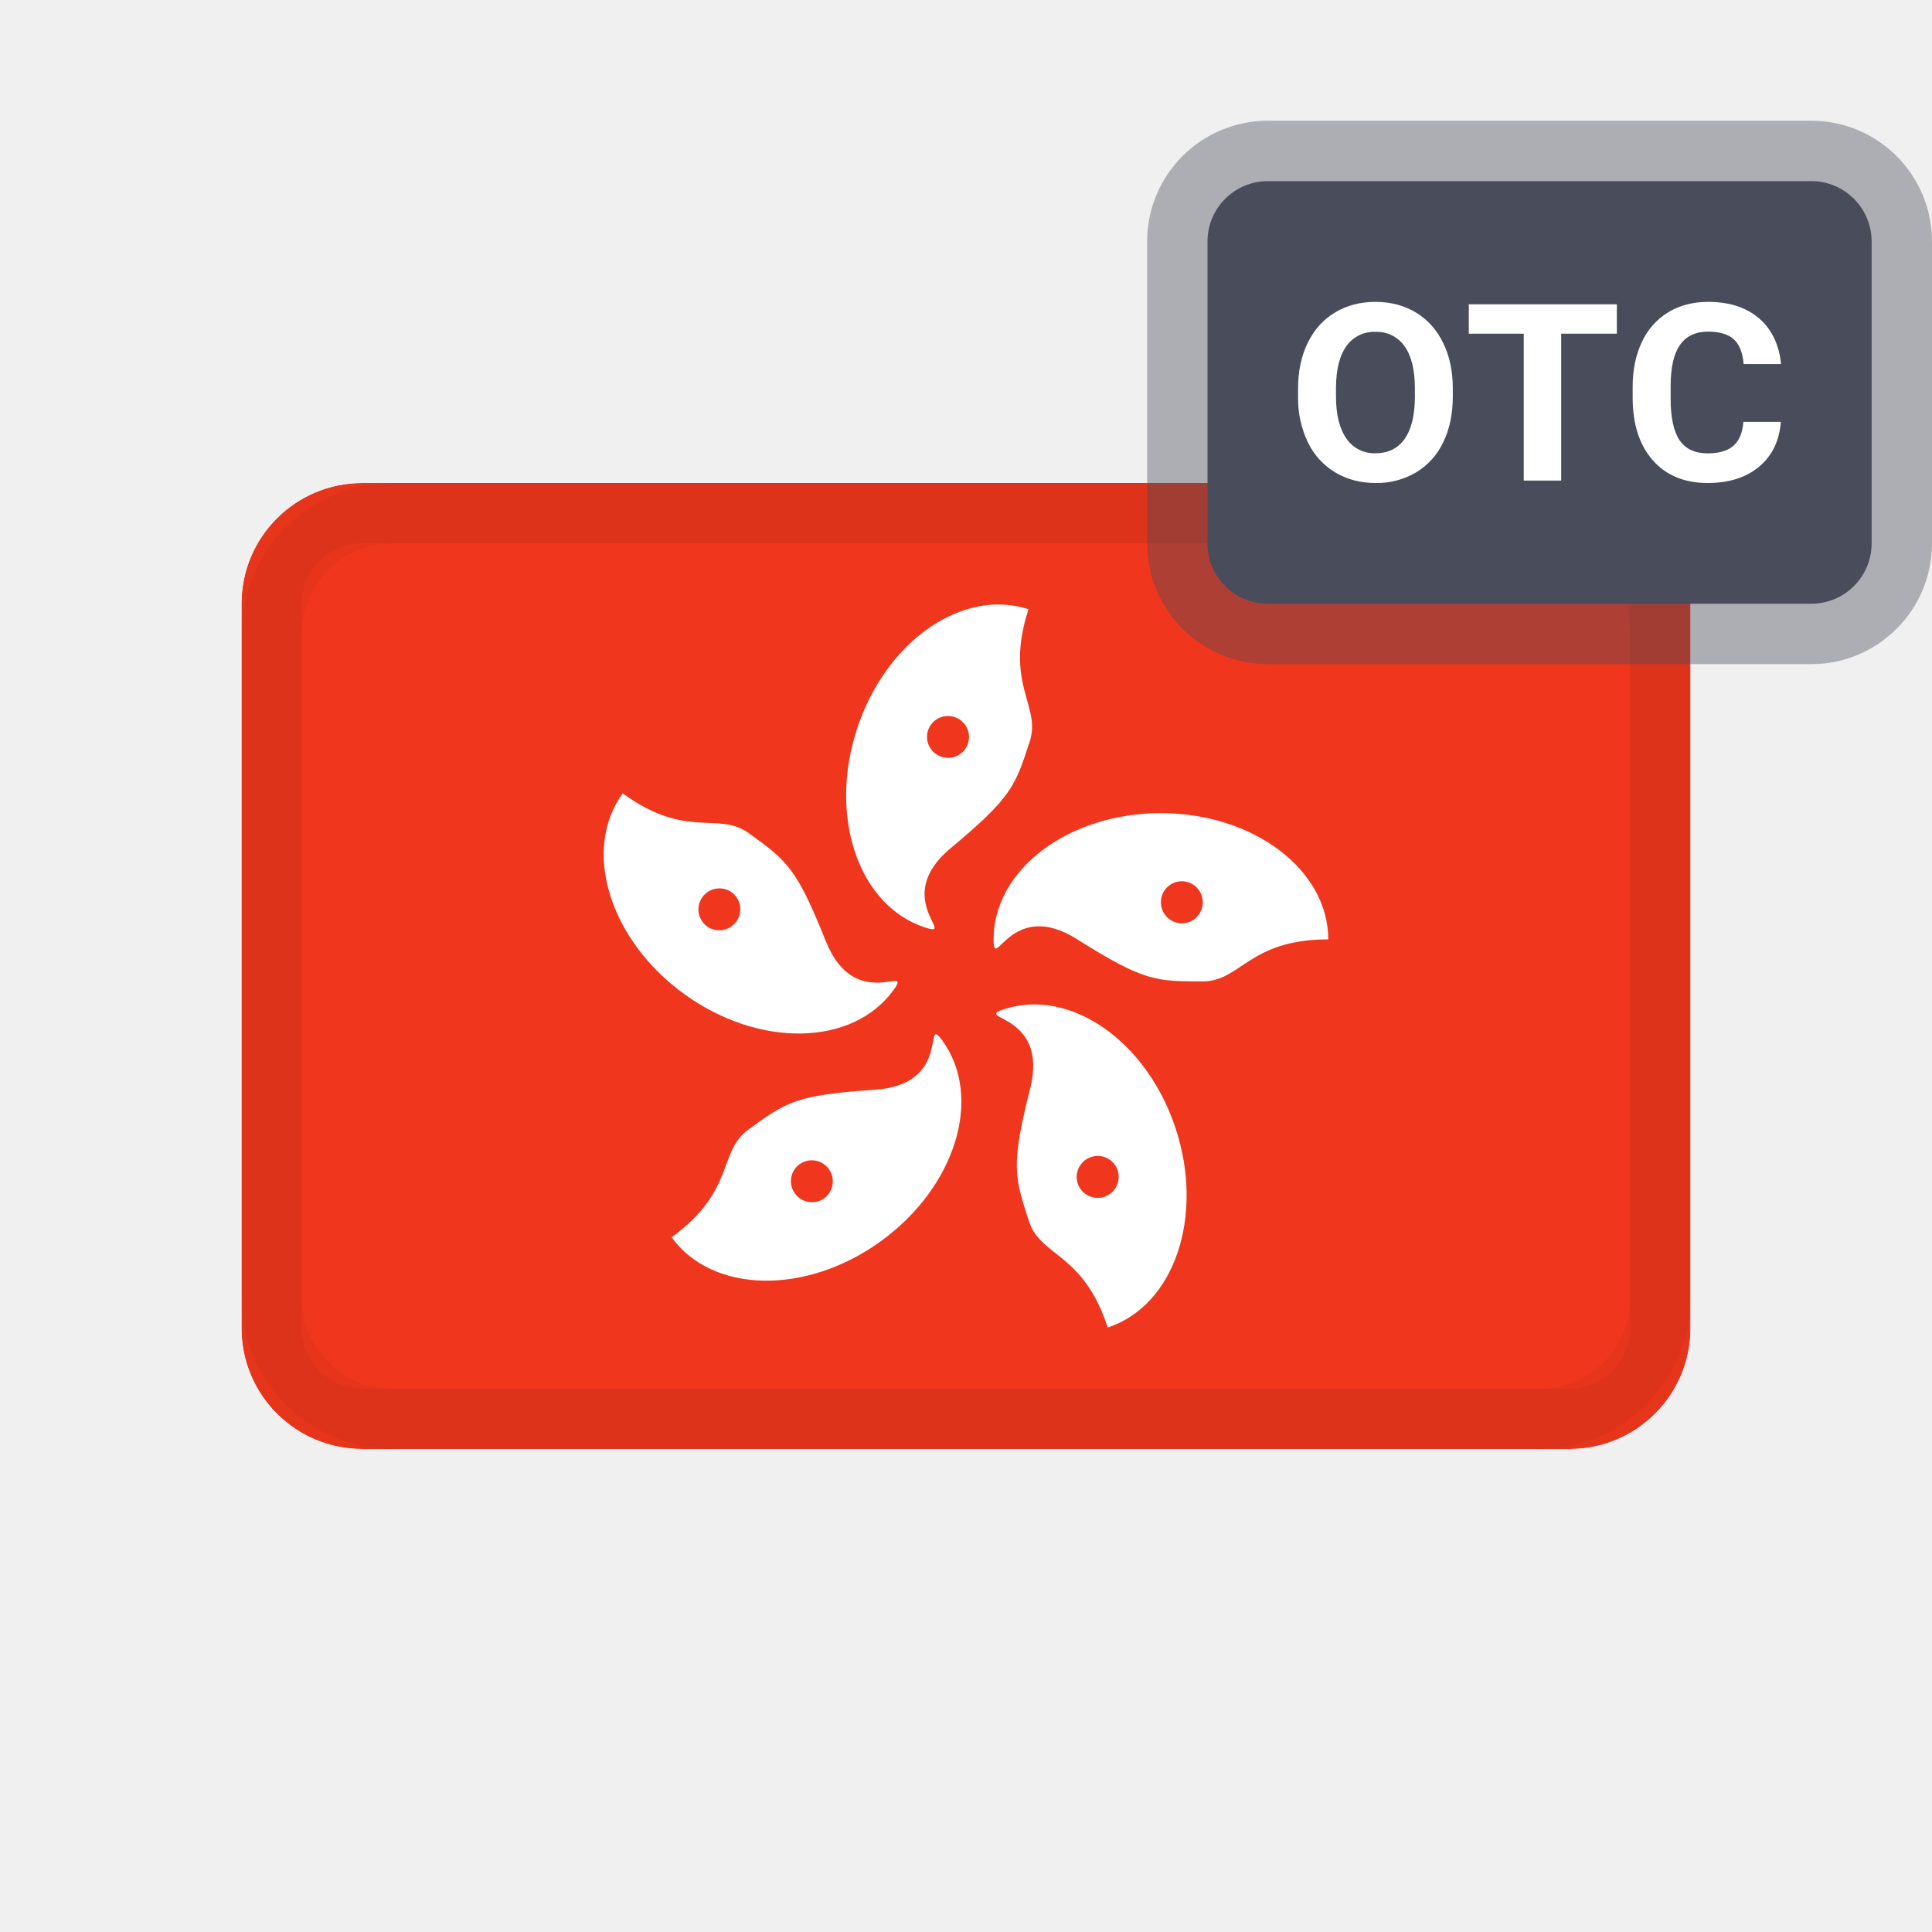
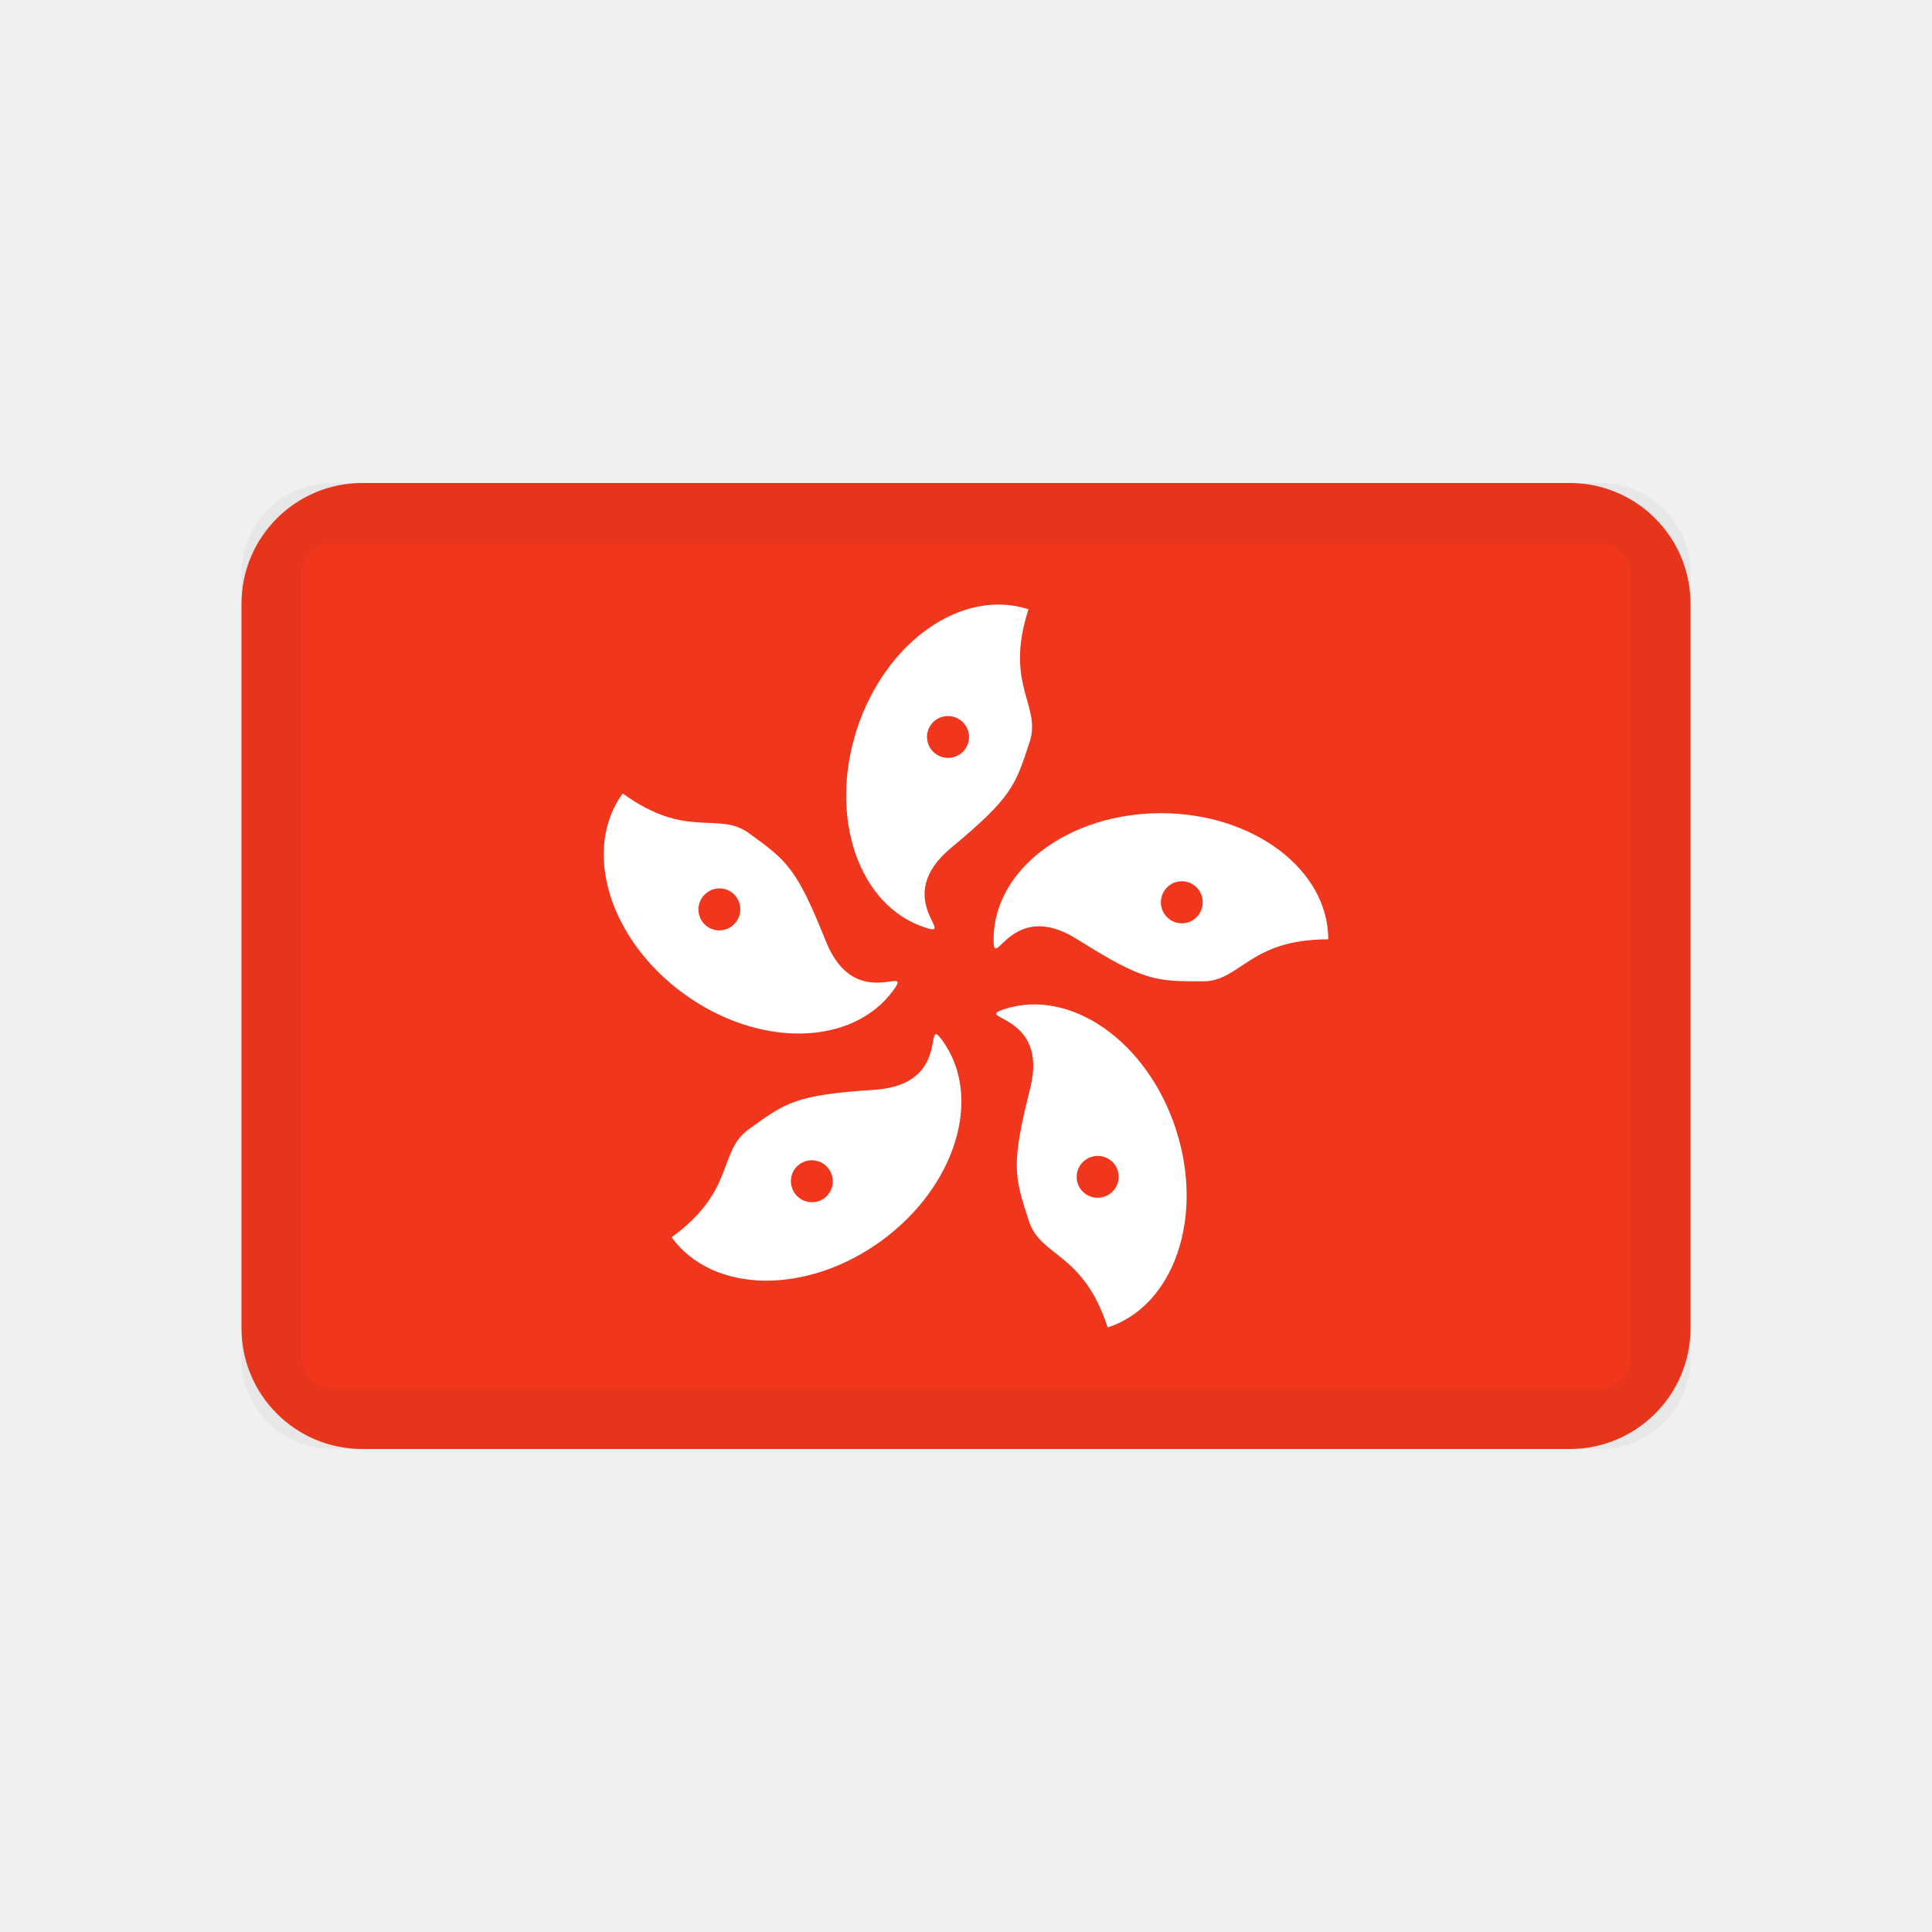
- <svg xmlns="http://www.w3.org/2000/svg" xmlns:xlink="http://www.w3.org/1999/xlink" width="32" height="32">
-   <defs>
-     <rect id="a" width="24" height="16" rx="2" />
-   </defs>
-   <g fill="none" fill-rule="evenodd">
-     <g transform="translate(4 8)">
-       <mask id="b" fill="#fff">
-         <use xlink:href="#a" />
-       </mask>
-       <g mask="url(#b)">
-         <path fill="#F0371D" d="M2 0h20a2 2 0 012 2v12a2 2 0 01-2 2H2a2 2 0 01-2-2V2a2 2 0 012-2z" />
-         <path fill="#FFF" d="M13.843 7.558c-1.106-.697-1.386.569-1.386 0 0-1.154 1.24-2.09 2.771-2.09S18 6.405 18 7.559c-1.315 0-1.446.696-2.079.696-.776 0-.973 0-2.078-.696zm1.732-.265a.347.347 0 00.346-.348.347.347 0 00-.346-.349.347.347 0 00-.347.349c0 .192.156.348.347.348zm-2.513 2.74c.32-1.267-.97-1.142-.428-1.318 1.097-.357 2.37.534 2.843 1.99.473 1.456-.033 2.925-1.13 3.282-.407-1.25-1.11-1.16-1.305-1.762-.24-.738-.3-.925.02-2.192zm.788 1.567a.347.347 0 10.662-.215.347.347 0 00-.438-.222.347.347 0 00-.224.437zm-3.362-1.55c1.304-.087.786-1.275 1.12-.815.679.934.225 2.42-1.014 3.32-1.238.9-2.792.872-3.47-.062 1.064-.772.76-1.413 1.273-1.785.627-.456.787-.572 2.09-.658zm-1.246 1.234a.347.347 0 00-.075.485c.113.155.33.19.485.078a.347.347 0 00.075-.485.347.347 0 00-.485-.078zm.435-3.698c.485 1.213 1.456.354 1.121.814-.678.934-2.232.96-3.47.061-1.238-.9-1.692-2.386-1.014-3.32 1.064.774 1.58.288 2.09.66.629.455.788.571 1.273 1.785zM8.12 6.78a.347.347 0 00-.485.078.347.347 0 00.075.485.347.347 0 00.485-.078.347.347 0 00-.075-.485zm3.63-.736c-1.003.837.114 1.494-.427 1.318-1.098-.356-1.604-1.825-1.131-3.281.473-1.456 1.746-2.347 2.843-1.99-.406 1.25.216 1.59.02 2.192-.24.738-.3.925-1.304 1.761zm.283-1.73a.347.347 0 00-.224-.438.347.347 0 00-.438.222.347.347 0 00.224.437c.183.06.38-.04.438-.222z" />
-         <path fill="#000" fill-opacity=".04" fill-rule="nonzero" d="M2 1a1 1 0 00-1 1v12a1 1 0 001 1h20a1 1 0 001-1V2a1 1 0 00-1-1H2zm0-1h20a2 2 0 012 2v12a2 2 0 01-2 2H2a2 2 0 01-2-2V2a2 2 0 012-2z" />
+ <svg xmlns="http://www.w3.org/2000/svg" width="32px" height="32px" viewBox="0 0 32 32" version="1.1">
+   <g id="assets/otc/ic-otchongkong" stroke="none" stroke-width="1" fill="none" fill-rule="evenodd">
+     <g id="assets/otc/ic-otc">
+       <g id="assets/flags/normal/ic-hongkong-hkd" transform="translate(4, 8)">
+         <g id="Group" transform="translate(-0, 0)">
+           <rect id="bg" fill="#F0371D" fill-rule="nonzero" x="0" y="0" width="24" height="16" rx="2" />
+           <path d="M15.477,10.705 C15.95,12.161 15.444,13.63 14.347,13.987 C13.94,12.736 13.237,12.826 13.042,12.225 C12.802,11.487 12.741,11.3 13.062,10.033 C13.383,8.766 12.093,8.891 12.634,8.715 C13.731,8.358 15.004,9.249 15.477,10.705 Z M11.609,9.235 C12.287,10.169 11.833,11.655 10.594,12.555 C9.356,13.454 7.802,13.427 7.124,12.493 C8.188,11.721 7.885,11.08 8.397,10.708 C9.024,10.252 9.184,10.136 10.488,10.05 C11.792,9.963 11.274,8.775 11.609,9.235 Z M9.242,11.284 C9.087,11.396 9.054,11.613 9.167,11.769 C9.28,11.924 9.497,11.959 9.652,11.847 C9.806,11.735 9.84,11.517 9.727,11.362 C9.614,11.206 9.397,11.171 9.242,11.284 Z M14.074,11.163 C13.891,11.222 13.791,11.418 13.85,11.6 C13.909,11.782 14.105,11.881 14.288,11.822 C14.471,11.762 14.571,11.567 14.512,11.385 C14.453,11.203 14.257,11.103 14.074,11.163 Z M6.314,5.142 C7.378,5.915 7.893,5.429 8.405,5.8 C9.033,6.256 9.192,6.372 9.677,7.586 C10.162,8.799 11.133,7.94 10.798,8.4 C10.12,9.334 8.566,9.361 7.328,8.461 C6.09,7.562 5.636,6.075 6.314,5.142 Z M15.228,5.469 C16.759,5.469 18,6.404 18,7.558 C16.685,7.558 16.554,8.254 15.921,8.254 C15.145,8.254 14.948,8.254 13.843,7.558 C12.737,6.861 12.457,8.127 12.457,7.558 C12.457,6.404 13.698,5.469 15.228,5.469 Z M7.635,6.859 C7.522,7.014 7.556,7.232 7.71,7.344 C7.865,7.457 8.082,7.422 8.195,7.266 C8.308,7.111 8.274,6.893 8.12,6.781 C7.965,6.668 7.748,6.703 7.635,6.859 Z M13.035,2.092 C12.629,3.342 13.251,3.682 13.055,4.284 C12.816,5.022 12.755,5.209 11.751,6.045 C10.747,6.882 11.864,7.539 11.323,7.363 C10.225,7.007 9.719,5.538 10.192,4.082 C10.665,2.626 11.938,1.735 13.035,2.092 Z M15.575,6.596 C15.384,6.596 15.228,6.752 15.228,6.945 C15.228,7.137 15.384,7.293 15.575,7.293 C15.766,7.293 15.921,7.137 15.921,6.945 C15.921,6.752 15.766,6.596 15.575,6.596 Z M11.371,4.099 C11.312,4.281 11.412,4.477 11.595,4.536 C11.778,4.596 11.974,4.496 12.033,4.314 C12.093,4.132 11.992,3.937 11.809,3.877 C11.626,3.818 11.43,3.917 11.371,4.099 Z" id="emblem" fill="#FFFFFF" fill-rule="nonzero" />
+           <rect id="border" stroke-opacity="0.04" stroke="#000000" fill-rule="nonzero" x="0.5" y="0.5" width="23" height="15" rx="1" />
+         </g>
      </g>
-       <rect width="23" height="15" x=".5" y=".5" stroke="#000" stroke-opacity=".04" mask="url(#b)" rx="2" />
    </g>
-     <path fill="#494C5A" fill-opacity=".4" fill-rule="nonzero" d="M21 2h9a2 2 0 012 2v5a2 2 0 01-2 2h-9a2 2 0 01-2-2V4a2 2 0 012-2z" />
-     <path fill="#494C5A" d="M21 3a1 1 0 00-1 1v5a1 1 0 001 1h9a1 1 0 001-1V4a1 1 0 00-1-1h-9z" />
-     <path fill="#FFF" d="M24.063 6.566c0 .288-.052.54-.157.756a1.16 1.16 0 01-.45.502 1.273 1.273 0 01-.67.176c-.25 0-.472-.058-.668-.174a1.171 1.171 0 01-.455-.499 1.67 1.67 0 01-.163-.745v-.144c0-.288.053-.54.16-.76.107-.218.258-.386.453-.503.195-.117.418-.175.669-.175.25 0 .473.058.668.175.195.117.346.285.453.504.107.218.16.47.16.757v.13zm-.628-.132c0-.306-.057-.539-.17-.698a.558.558 0 00-.483-.239.558.558 0 00-.482.236c-.113.157-.17.387-.172.69v.143c0 .298.057.53.17.694a.556.556 0 00.488.247c.208 0 .368-.08.48-.238.111-.158.168-.39.169-.693v-.142zm3.345-.907h-.922V7.96h-.62V5.527h-.91V5.04h2.452v.487zm2.716 1.46c-.024.314-.143.562-.359.742-.215.18-.5.271-.853.271-.385 0-.689-.126-.91-.378-.221-.252-.332-.598-.332-1.038v-.178c0-.281.051-.528.153-.742a1.13 1.13 0 01.437-.493c.19-.114.41-.171.66-.171.348 0 .628.09.84.27.212.181.335.435.368.76h-.62c-.015-.188-.07-.324-.162-.41-.093-.084-.235-.127-.425-.127-.207 0-.362.072-.464.216-.103.144-.156.367-.158.669v.22c0 .316.049.546.147.692.099.146.254.219.466.219.192 0 .335-.043.43-.128.094-.085.148-.216.162-.394h.62z" />
  </g>
</svg>
